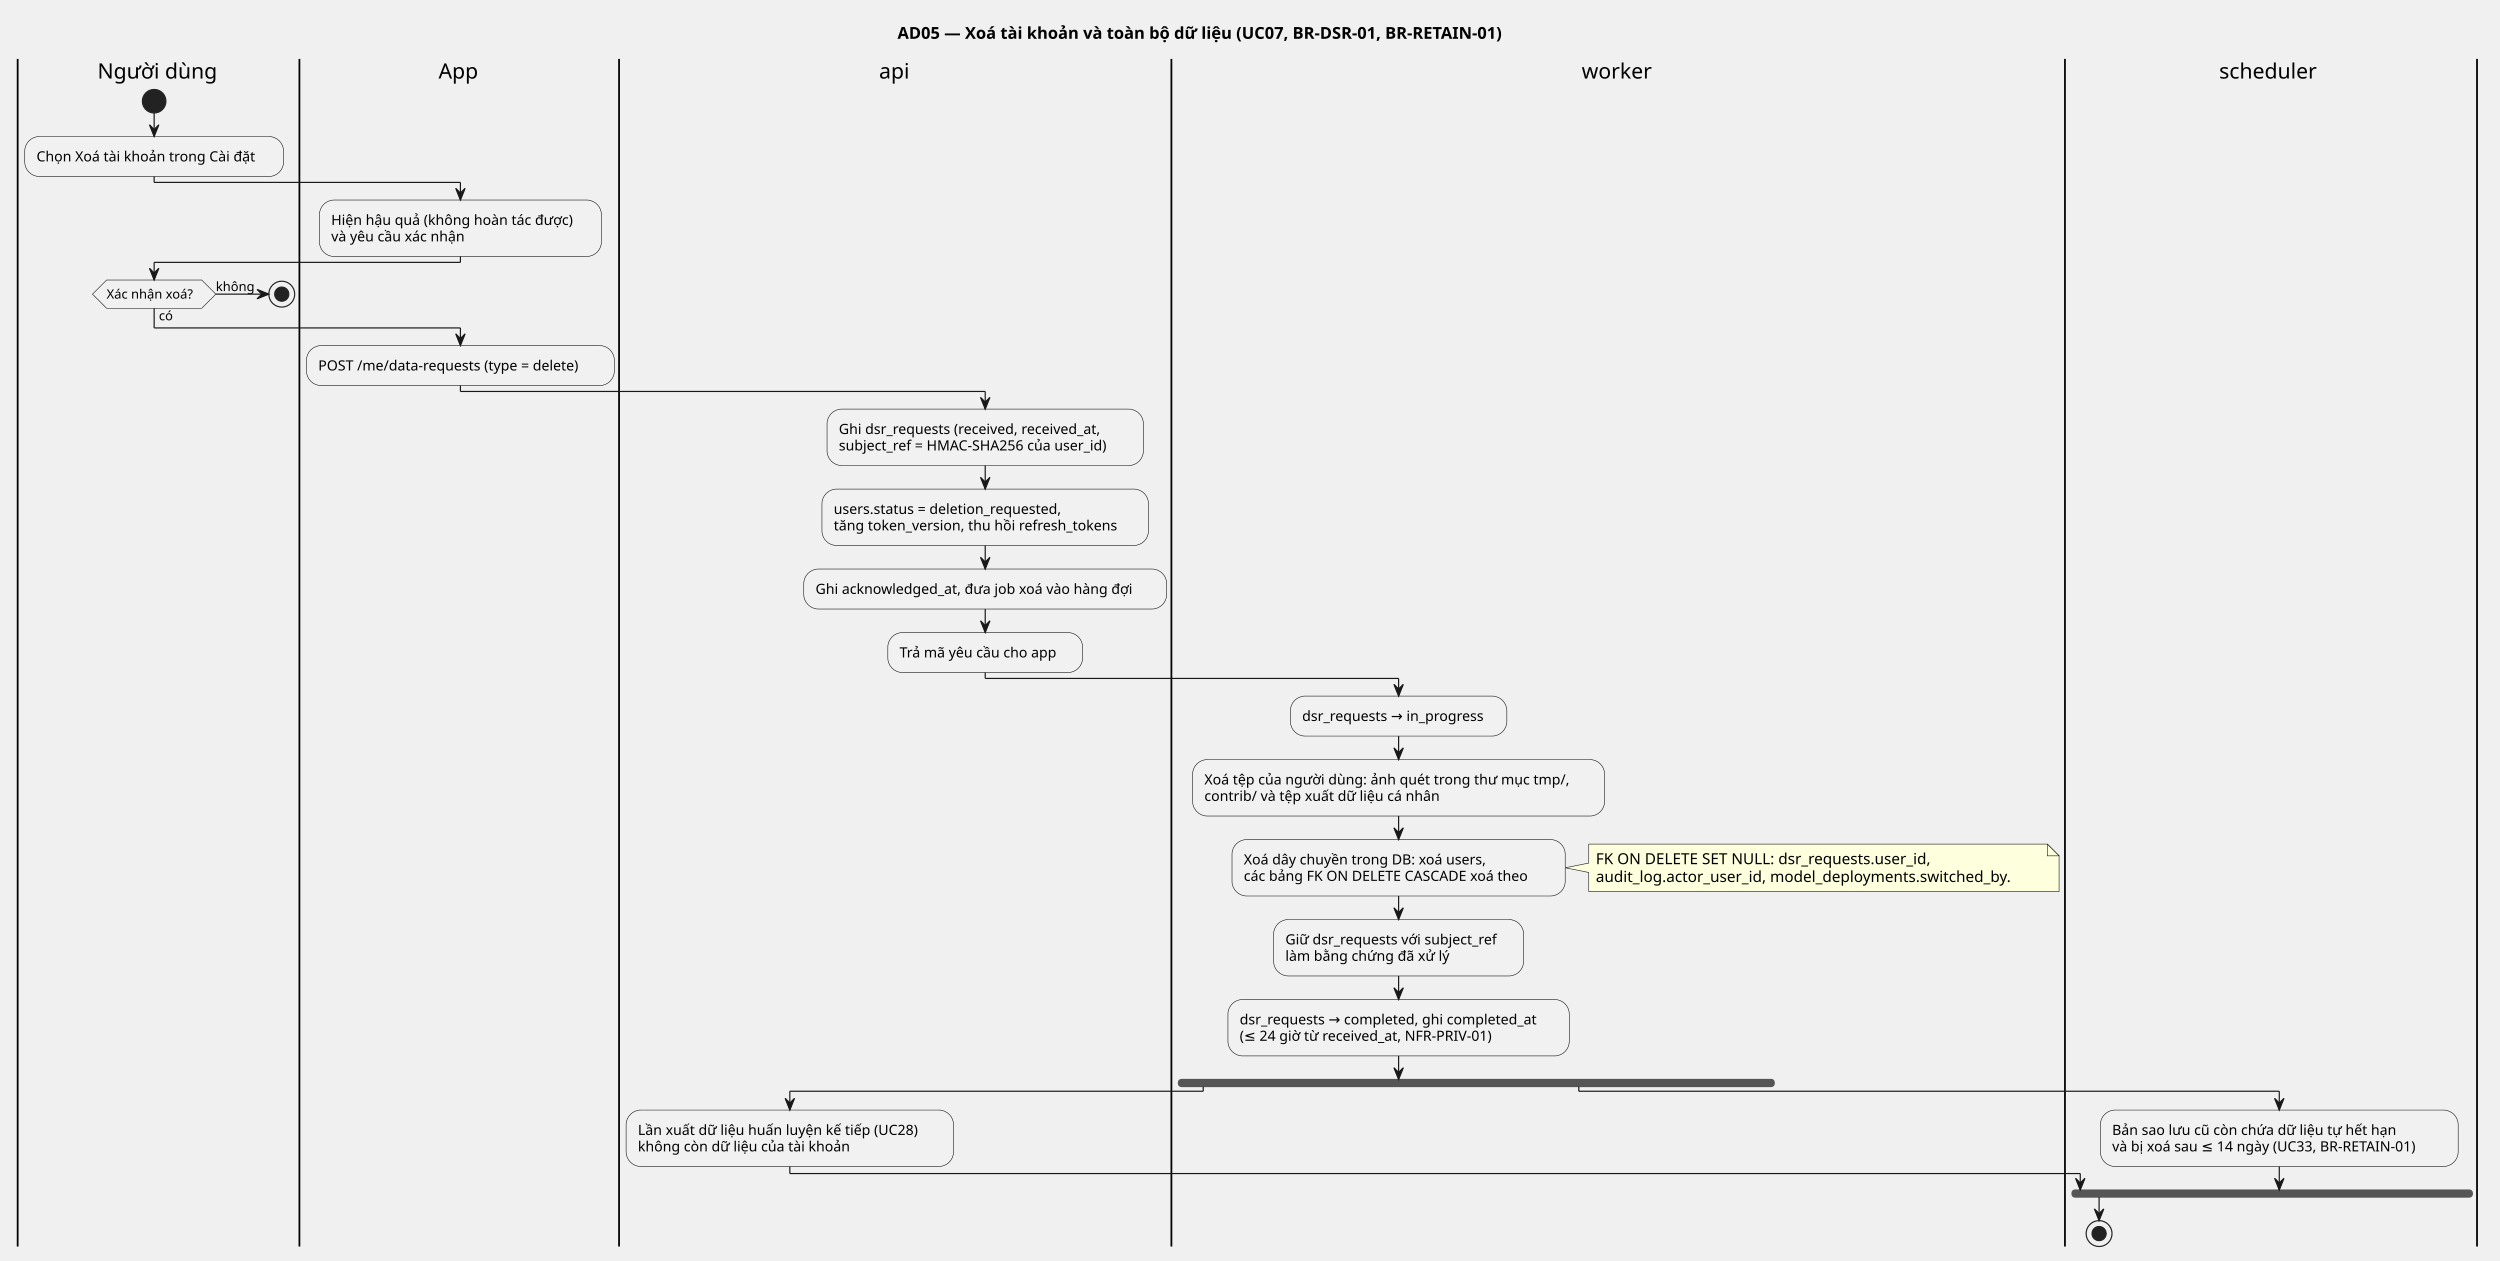
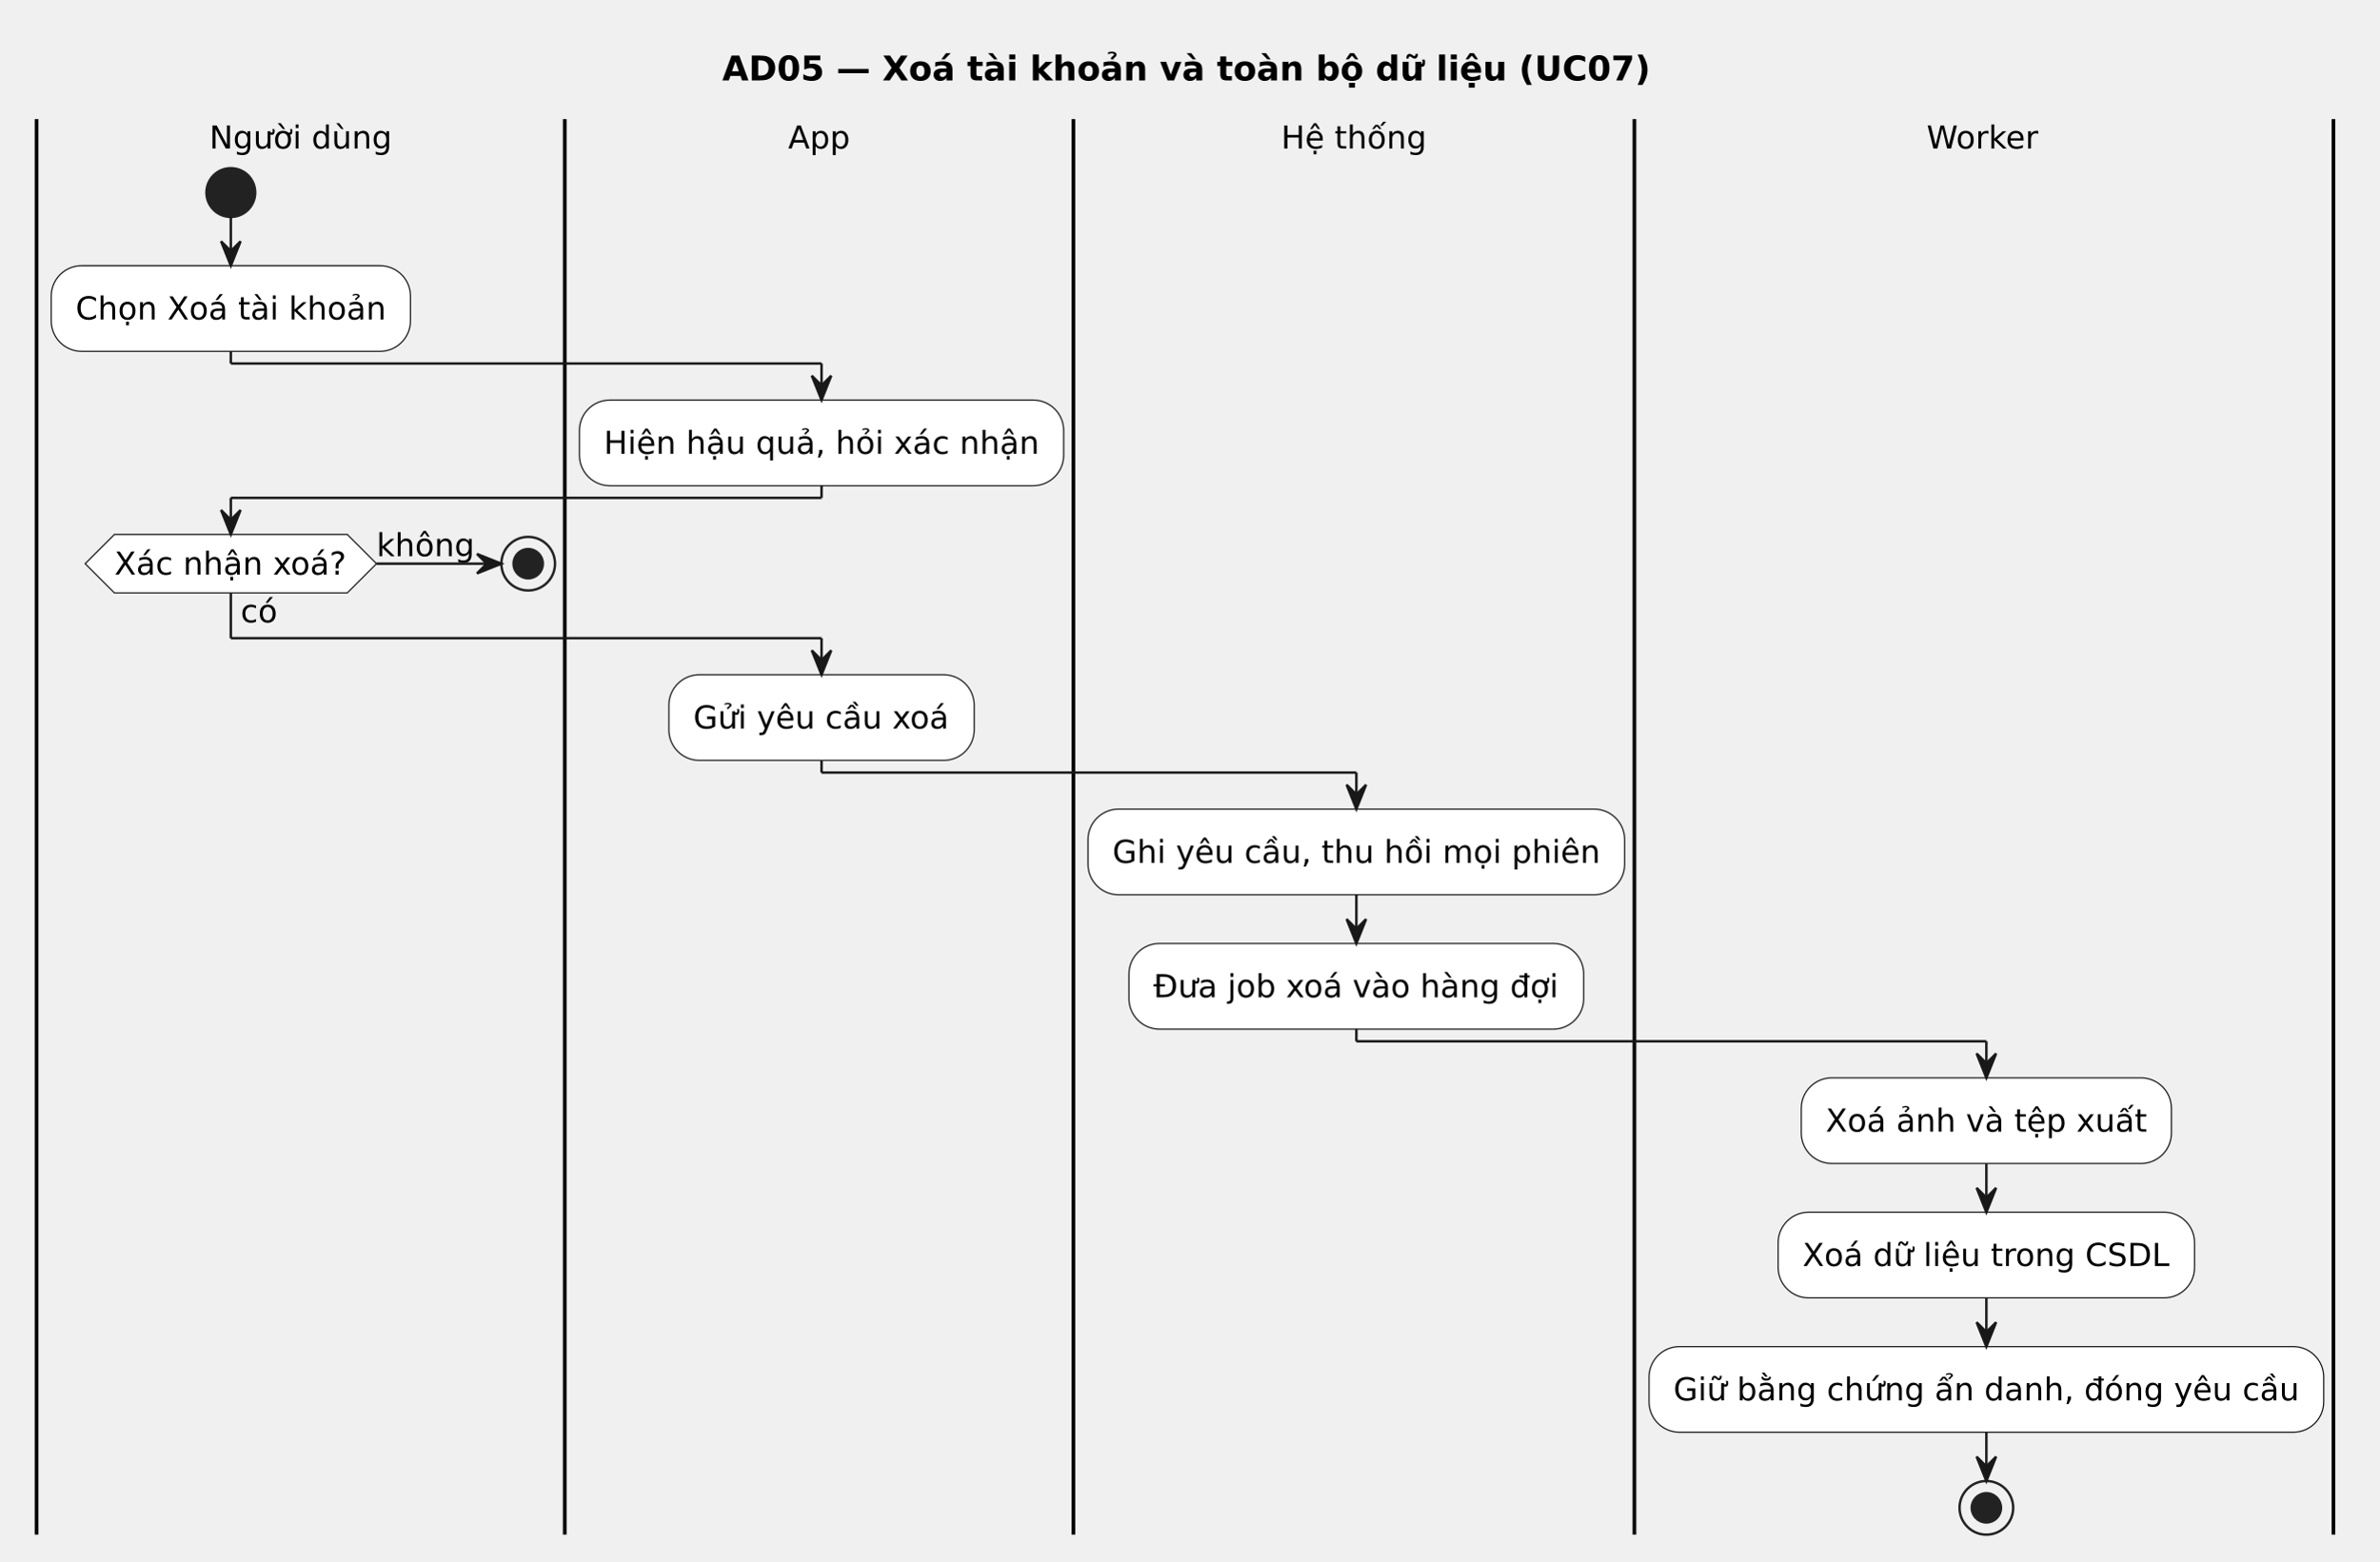
- <svg xmlns="http://www.w3.org/2000/svg" contentStyleType="text/css" height="1071px" preserveAspectRatio="none" style="width:2124px;height:1071px;background:#FFFFFF;" version="1.1" viewBox="0 0 2124 1071" width="2124px" zoomAndPan="magnify">
+ <svg xmlns="http://www.w3.org/2000/svg" contentStyleType="text/css" height="734.479px" preserveAspectRatio="none" style="width:1118px;height:734px;background:#FFFFFF;" version="1.1" viewBox="0 0 1118 734" width="1118.333px" zoomAndPan="magnify">
  <defs />
  <g>
-     <text fill="#000000" font-family="sans-serif" font-size="14" font-weight="bold" lengthAdjust="spacing" textLength="596.326" x="762.505" y="32.995">AD05 — Xoá tài khoản và toàn bộ dữ liệu (UC07, BR-DSR-01, BR-RETAIN-01)</text>
-     <rect fill="none" height="20.953" style="stroke:none;stroke-width:1;" width="2091.337" x="15" y="50.042" />
-     <ellipse cx="130.964" cy="85.995" fill="#222222" rx="10" ry="10" style="stroke:#222222;stroke-width:1;" />
-     <rect fill="#F1F1F1" height="33.969" rx="12.5" ry="12.5" style="stroke:#181818;stroke-width:0.5;" width="219.928" x="21" y="115.995" />
-     <text fill="#000000" font-family="sans-serif" font-size="12" lengthAdjust="spacing" textLength="199.928" x="31" y="137.134">Chọn Xoá tài khoản trong Cài đặt</text>
-     <polygon fill="#F1F1F1" points="90.568,237.901,171.36,237.901,183.36,249.901,171.36,261.901,90.568,261.901,78.568,249.901,90.568,237.901" style="stroke:#181818;stroke-width:0.5;" />
-     <text fill="#000000" font-family="sans-serif" font-size="11" lengthAdjust="spacing" textLength="12.778" x="134.964" y="272.112">có</text>
-     <text fill="#000000" font-family="sans-serif" font-size="11" lengthAdjust="spacing" textLength="80.792" x="90.568" y="253.709">Xác nhận xoá?</text>
-     <text fill="#000000" font-family="sans-serif" font-size="11" lengthAdjust="spacing" textLength="34.026" x="183.36" y="247.307">không</text>
-     <ellipse cx="239.386" cy="249.901" fill="none" rx="11" ry="11" style="stroke:#222222;stroke-width:1;" />
-     <ellipse cx="239.386" cy="249.901" fill="#222222" rx="6" ry="6" style="stroke:#222222;stroke-width:1;" />
-     <line style="stroke:#000000;stroke-width:1.5;" x1="15" x2="15" y1="50.042" y2="1059.049" />
-     <rect fill="#F1F1F1" height="47.938" rx="12.5" ry="12.5" style="stroke:#181818;stroke-width:0.5;" width="239.58" x="271.378" y="169.964" />
-     <text fill="#000000" font-family="sans-serif" font-size="12" lengthAdjust="spacing" textLength="219.58" x="281.378" y="191.102">Hiện hậu quả (không hoàn tác được)</text>
-     <text fill="#000000" font-family="sans-serif" font-size="12" lengthAdjust="spacing" textLength="124.582" x="281.378" y="205.071">và yêu cầu xác nhận</text>
-     <rect fill="#F1F1F1" height="33.969" rx="12.5" ry="12.5" style="stroke:#181818;stroke-width:0.5;" width="261.565" x="260.386" y="293.612" />
-     <text fill="#000000" font-family="sans-serif" font-size="12" lengthAdjust="spacing" textLength="241.565" x="270.386" y="314.75">POST /me/data-requests (type = delete)</text>
-     <line style="stroke:#000000;stroke-width:1.5;" x1="254.386" x2="254.386" y1="50.042" y2="1059.049" />
-     <rect fill="#F1F1F1" height="47.938" rx="12.5" ry="12.5" style="stroke:#181818;stroke-width:0.5;" width="268.76" x="702.663" y="347.581" />
-     <text fill="#000000" font-family="sans-serif" font-size="12" lengthAdjust="spacing" textLength="242.449" x="712.663" y="368.719">Ghi dsr_requests (received, received_at,</text>
-     <text fill="#000000" font-family="sans-serif" font-size="12" lengthAdjust="spacing" textLength="248.76" x="712.663" y="382.688">subject_ref = HMAC-SHA256 của user_id)</text>
-     <rect fill="#F1F1F1" height="47.938" rx="12.5" ry="12.5" style="stroke:#181818;stroke-width:0.5;" width="277.438" x="698.324" y="415.518" />
-     <text fill="#000000" font-family="sans-serif" font-size="12" lengthAdjust="spacing" textLength="210.193" x="708.324" y="436.657">users.status = deletion_requested,</text>
-     <text fill="#000000" font-family="sans-serif" font-size="12" lengthAdjust="spacing" textLength="257.438" x="708.324" y="450.625">tăng token_version, thu hồi refresh_tokens</text>
-     <rect fill="#F1F1F1" height="33.969" rx="12.5" ry="12.5" style="stroke:#181818;stroke-width:0.5;" width="308.363" x="682.861" y="483.456" />
-     <text fill="#000000" font-family="sans-serif" font-size="12" lengthAdjust="spacing" textLength="288.363" x="692.861" y="504.594">Ghi acknowledged_at, đưa job xoá vào hàng đợi</text>
-     <rect fill="#F1F1F1" height="33.969" rx="12.5" ry="12.5" style="stroke:#181818;stroke-width:0.5;" width="165.512" x="754.287" y="537.424" />
-     <text fill="#000000" font-family="sans-serif" font-size="12" lengthAdjust="spacing" textLength="145.512" x="764.287" y="558.563">Trả mã yêu cầu cho app</text>
-     <rect fill="#F1F1F1" height="47.938" rx="12.5" ry="12.5" style="stroke:#181818;stroke-width:0.5;" width="278.17" x="531.95" y="943.112" />
-     <text fill="#000000" font-family="sans-serif" font-size="12" lengthAdjust="spacing" textLength="258.17" x="541.95" y="964.25">Lần xuất dữ liệu huấn luyện kế tiếp (UC28)</text>
-     <text fill="#000000" font-family="sans-serif" font-size="12" lengthAdjust="spacing" textLength="192.234" x="541.95" y="978.219">không còn dữ liệu của tài khoản</text>
-     <line style="stroke:#000000;stroke-width:1.5;" x1="525.95" x2="525.95" y1="50.042" y2="1059.049" />
-     <rect fill="#F1F1F1" height="33.969" rx="12.5" ry="12.5" style="stroke:#181818;stroke-width:0.5;" width="183.887" x="1096.316" y="591.393" />
-     <text fill="#000000" font-family="sans-serif" font-size="12" lengthAdjust="spacing" textLength="163.887" x="1106.316" y="612.532">dsr_requests → in_progress</text>
-     <rect fill="#F1F1F1" height="47.938" rx="12.5" ry="12.5" style="stroke:#181818;stroke-width:0.5;" width="350.07" x="1013.225" y="645.362" />
-     <text fill="#000000" font-family="sans-serif" font-size="12" lengthAdjust="spacing" textLength="330.07" x="1023.225" y="666.5">Xoá tệp của người dùng: ảnh quét trong thư mục tmp/,</text>
-     <text fill="#000000" font-family="sans-serif" font-size="12" lengthAdjust="spacing" textLength="214.805" x="1023.225" y="680.469">contrib/ và tệp xuất dữ liệu cá nhân</text>
-     <path d="M1349.803,717.135 L1349.803,733.268 L1329.803,737.268 L1349.803,741.268 L1349.803,757.401 A0,0 0 0 0 1349.803,757.401 L1749.383,757.401 A0,0 0 0 0 1749.383,757.401 L1749.383,727.135 L1739.383,717.135 L1349.803,717.135 A0,0 0 0 0 1349.803,717.135 " fill="#FEFFDD" style="stroke:#181818;stroke-width:0.5;" />
-     <path d="M1739.383,717.135 L1739.383,727.135 L1749.383,727.135 L1739.383,717.135 " fill="#FEFFDD" style="stroke:#181818;stroke-width:0.5;" />
-     <text fill="#000000" font-family="sans-serif" font-size="13" lengthAdjust="spacing" textLength="307.296" x="1355.803" y="734.202">FK ON DELETE SET NULL: dsr_requests.user_id,</text>
-     <text fill="#000000" font-family="sans-serif" font-size="13" lengthAdjust="spacing" textLength="378.581" x="1355.803" y="749.335">audit_log.actor_user_id, model_deployments.switched_by.</text>
-     <rect fill="#F1F1F1" height="47.938" rx="12.5" ry="12.5" style="stroke:#181818;stroke-width:0.5;" width="283.086" x="1046.717" y="713.299" />
-     <text fill="#000000" font-family="sans-serif" font-size="12" lengthAdjust="spacing" textLength="223.529" x="1056.717" y="734.438">Xoá dây chuyền trong DB: xoá users,</text>
-     <text fill="#000000" font-family="sans-serif" font-size="12" lengthAdjust="spacing" textLength="263.086" x="1056.717" y="748.407">các bảng FK ON DELETE CASCADE xoá theo</text>
-     <rect fill="#F1F1F1" height="47.938" rx="12.5" ry="12.5" style="stroke:#181818;stroke-width:0.5;" width="212.428" x="1082.046" y="781.237" />
-     <text fill="#000000" font-family="sans-serif" font-size="12" lengthAdjust="spacing" textLength="192.428" x="1092.046" y="802.375">Giữ dsr_requests với subject_ref</text>
-     <text fill="#000000" font-family="sans-serif" font-size="12" lengthAdjust="spacing" textLength="148.787" x="1092.046" y="816.344">làm bằng chứng đã xử lý</text>
-     <rect fill="#F1F1F1" height="47.938" rx="12.5" ry="12.5" style="stroke:#181818;stroke-width:0.5;" width="290.012" x="1043.254" y="849.174" />
-     <text fill="#000000" font-family="sans-serif" font-size="12" lengthAdjust="spacing" textLength="270.012" x="1053.254" y="870.313">dsr_requests → completed, ghi completed_at</text>
-     <text fill="#000000" font-family="sans-serif" font-size="12" lengthAdjust="spacing" textLength="233.438" x="1053.254" y="884.282">(≤ 24 giờ từ received_at, NFR-PRIV-01)</text>
-     <rect fill="#555555" height="6" rx="2.5" ry="2.5" style="stroke:#555555;stroke-width:1;" width="506.128" x="1001.225" y="917.112" />
-     <line style="stroke:#000000;stroke-width:1.5;" x1="995.225" x2="995.225" y1="50.042" y2="1059.049" />
-     <rect fill="#F1F1F1" height="47.938" rx="12.5" ry="12.5" style="stroke:#181818;stroke-width:0.5;" width="304.016" x="1784.46" y="943.112" />
-     <text fill="#000000" font-family="sans-serif" font-size="12" lengthAdjust="spacing" textLength="257.185" x="1794.46" y="964.25">Bản sao lưu cũ còn chứa dữ liệu tự hết hạn</text>
-     <text fill="#000000" font-family="sans-serif" font-size="12" lengthAdjust="spacing" textLength="284.016" x="1794.46" y="978.219">và bị xoá sau ≤ 14 ngày (UC33, BR-RETAIN-01)</text>
-     <rect fill="#555555" height="6" rx="2.5" ry="2.5" style="stroke:#555555;stroke-width:1;" width="340.093" x="1760.383" y="1011.049" />
-     <ellipse cx="1783.383" cy="1048.049" fill="none" rx="11" ry="11" style="stroke:#222222;stroke-width:1;" />
-     <ellipse cx="1783.383" cy="1048.049" fill="#222222" rx="6" ry="6" style="stroke:#222222;stroke-width:1;" />
-     <line style="stroke:#000000;stroke-width:1.5;" x1="1754.383" x2="1754.383" y1="50.042" y2="1059.049" />
-     <line style="stroke:#000000;stroke-width:1.5;" x1="2104.476" x2="2104.476" y1="50.042" y2="1059.049" />
-     <line style="stroke:#181818;stroke-width:1;" x1="130.964" x2="130.964" y1="95.995" y2="115.995" />
-     <polygon fill="#181818" points="126.964,105.995,130.964,115.995,134.964,105.995,130.964,109.995" style="stroke:#181818;stroke-width:1;" />
-     <line style="stroke:#181818;stroke-width:1;" x1="130.964" x2="130.964" y1="261.901" y2="278.612" />
-     <line style="stroke:#181818;stroke-width:1;" x1="130.964" x2="391.168" y1="278.612" y2="278.612" />
-     <line style="stroke:#181818;stroke-width:1;" x1="391.168" x2="391.168" y1="278.612" y2="293.612" />
-     <polygon fill="#181818" points="387.168,283.612,391.168,293.612,395.168,283.612,391.168,287.612" style="stroke:#181818;stroke-width:1;" />
-     <line style="stroke:#181818;stroke-width:1;" x1="183.36" x2="228.386" y1="249.901" y2="249.901" />
-     <polygon fill="#181818" points="218.386,245.901,228.386,249.901,218.386,253.901,222.386,249.901" style="stroke:#181818;stroke-width:1;" />
-     <line style="stroke:#181818;stroke-width:1;" x1="837.043" x2="837.043" y1="395.518" y2="415.518" />
-     <polygon fill="#181818" points="833.043,405.518,837.043,415.518,841.043,405.518,837.043,409.518" style="stroke:#181818;stroke-width:1;" />
-     <line style="stroke:#181818;stroke-width:1;" x1="837.043" x2="837.043" y1="463.456" y2="483.456" />
-     <polygon fill="#181818" points="833.043,473.456,837.043,483.456,841.043,473.456,837.043,477.456" style="stroke:#181818;stroke-width:1;" />
-     <line style="stroke:#181818;stroke-width:1;" x1="837.043" x2="837.043" y1="517.424" y2="537.424" />
-     <polygon fill="#181818" points="833.043,527.424,837.043,537.424,841.043,527.424,837.043,531.424" style="stroke:#181818;stroke-width:1;" />
-     <line style="stroke:#181818;stroke-width:1;" x1="1188.26" x2="1188.26" y1="625.362" y2="645.362" />
-     <polygon fill="#181818" points="1184.26,635.362,1188.26,645.362,1192.26,635.362,1188.26,639.362" style="stroke:#181818;stroke-width:1;" />
-     <line style="stroke:#181818;stroke-width:1;" x1="1188.26" x2="1188.26" y1="693.299" y2="713.299" />
-     <polygon fill="#181818" points="1184.26,703.299,1188.26,713.299,1192.26,703.299,1188.26,707.299" style="stroke:#181818;stroke-width:1;" />
-     <line style="stroke:#181818;stroke-width:1;" x1="1188.26" x2="1188.26" y1="761.237" y2="781.237" />
-     <polygon fill="#181818" points="1184.26,771.237,1188.26,781.237,1192.26,771.237,1188.26,775.237" style="stroke:#181818;stroke-width:1;" />
-     <line style="stroke:#181818;stroke-width:1;" x1="1188.26" x2="1188.26" y1="829.174" y2="849.174" />
-     <polygon fill="#181818" points="1184.26,839.174,1188.26,849.174,1192.26,839.174,1188.26,843.174" style="stroke:#181818;stroke-width:1;" />
-     <line style="stroke:#181818;stroke-width:1;" x1="1188.26" x2="1188.26" y1="897.112" y2="917.112" />
-     <polygon fill="#181818" points="1184.26,907.112,1188.26,917.112,1192.26,907.112,1188.26,911.112" style="stroke:#181818;stroke-width:1;" />
-     <line style="stroke:#181818;stroke-width:1;" x1="1936.468" x2="1936.468" y1="991.049" y2="1011.049" />
-     <polygon fill="#181818" points="1932.468,1001.049,1936.468,1011.049,1940.468,1001.049,1936.468,1005.049" style="stroke:#181818;stroke-width:1;" />
-     <line style="stroke:#181818;stroke-width:1;" x1="1783.383" x2="1783.383" y1="1017.049" y2="1037.049" />
-     <polygon fill="#181818" points="1779.383,1027.049,1783.383,1037.049,1787.383,1027.049,1783.383,1031.049" style="stroke:#181818;stroke-width:1;" />
-     <line style="stroke:#181818;stroke-width:1;" x1="130.964" x2="130.964" y1="149.964" y2="154.964" />
-     <line style="stroke:#181818;stroke-width:1;" x1="130.964" x2="391.168" y1="154.964" y2="154.964" />
-     <line style="stroke:#181818;stroke-width:1;" x1="391.168" x2="391.168" y1="154.964" y2="169.964" />
-     <polygon fill="#181818" points="387.168,159.964,391.168,169.964,395.168,159.964,391.168,163.964" style="stroke:#181818;stroke-width:1;" />
-     <line style="stroke:#181818;stroke-width:1;" x1="391.168" x2="391.168" y1="217.901" y2="222.901" />
-     <line style="stroke:#181818;stroke-width:1;" x1="391.168" x2="130.964" y1="222.901" y2="222.901" />
-     <line style="stroke:#181818;stroke-width:1;" x1="130.964" x2="130.964" y1="222.901" y2="237.901" />
-     <polygon fill="#181818" points="126.964,227.901,130.964,237.901,134.964,227.901,130.964,231.901" style="stroke:#181818;stroke-width:1;" />
-     <line style="stroke:#181818;stroke-width:1;" x1="391.168" x2="391.168" y1="327.581" y2="332.581" />
-     <line style="stroke:#181818;stroke-width:1;" x1="391.168" x2="837.043" y1="332.581" y2="332.581" />
-     <line style="stroke:#181818;stroke-width:1;" x1="837.043" x2="837.043" y1="332.581" y2="347.581" />
-     <polygon fill="#181818" points="833.043,337.581,837.043,347.581,841.043,337.581,837.043,341.581" style="stroke:#181818;stroke-width:1;" />
-     <line style="stroke:#181818;stroke-width:1;" x1="837.043" x2="837.043" y1="571.393" y2="576.393" />
-     <line style="stroke:#181818;stroke-width:1;" x1="837.043" x2="1188.26" y1="576.393" y2="576.393" />
-     <line style="stroke:#181818;stroke-width:1;" x1="1188.26" x2="1188.26" y1="576.393" y2="591.393" />
-     <polygon fill="#181818" points="1184.26,581.393,1188.26,591.393,1192.26,581.393,1188.26,585.393" style="stroke:#181818;stroke-width:1;" />
-     <line style="stroke:#181818;stroke-width:1;" x1="1022.252" x2="1022.252" y1="923.112" y2="927.112" />
-     <line style="stroke:#181818;stroke-width:1;" x1="1022.252" x2="671.035" y1="927.112" y2="927.112" />
-     <line style="stroke:#181818;stroke-width:1;" x1="671.035" x2="671.035" y1="927.112" y2="943.112" />
-     <polygon fill="#181818" points="667.035,933.112,671.035,943.112,675.035,933.112,671.035,937.112" style="stroke:#181818;stroke-width:1;" />
-     <line style="stroke:#181818;stroke-width:1;" x1="1341.345" x2="1341.345" y1="923.112" y2="927.112" />
-     <line style="stroke:#181818;stroke-width:1;" x1="1341.345" x2="1936.468" y1="927.112" y2="927.112" />
-     <line style="stroke:#181818;stroke-width:1;" x1="1936.468" x2="1936.468" y1="927.112" y2="943.112" />
-     <polygon fill="#181818" points="1932.468,933.112,1936.468,943.112,1940.468,933.112,1936.468,937.112" style="stroke:#181818;stroke-width:1;" />
-     <line style="stroke:#181818;stroke-width:1;" x1="671.035" x2="671.035" y1="991.049" y2="997.049" />
-     <line style="stroke:#181818;stroke-width:1;" x1="671.035" x2="1767.383" y1="997.049" y2="997.049" />
-     <line style="stroke:#181818;stroke-width:1;" x1="1767.383" x2="1767.383" y1="997.049" y2="1011.049" />
-     <polygon fill="#181818" points="1763.383,1001.049,1767.383,1011.049,1771.383,1001.049,1767.383,1005.049" style="stroke:#181818;stroke-width:1;" />
-     <text fill="#000000" font-family="sans-serif" font-size="18" lengthAdjust="spacing" textLength="103.702" x="82.842" y="66.75">Người dùng</text>
-     <text fill="#000000" font-family="sans-serif" font-size="18" lengthAdjust="spacing" textLength="35.165" x="372.585" y="66.75">App</text>
-     <text fill="#000000" font-family="sans-serif" font-size="18" lengthAdjust="spacing" textLength="27.457" x="746.859" y="66.75">api</text>
-     <text fill="#000000" font-family="sans-serif" font-size="18" lengthAdjust="spacing" textLength="62.033" x="1343.787" y="66.75">worker</text>
-     <text fill="#000000" font-family="sans-serif" font-size="18" lengthAdjust="spacing" textLength="88.066" x="1885.397" y="66.75">scheduler</text>
+     <text fill="#000000" font-family="DejaVu Sans" font-size="16.042" font-weight="bold" lengthAdjust="spacing" textLength="436.211" x="339.388" y="37.807">AD05 — Xoá tài khoản và toàn bộ dữ liệu (UC07)</text>
+     <rect fill="none" height="17.34" style="stroke:none;stroke-width:1.146;" width="1080.613" x="17.188" y="55.989" />
+     <ellipse cx="108.473" cy="90.516" fill="#222222" rx="11.458" ry="11.458" style="stroke:#222222;stroke-width:1.146;" />
+     <rect fill="#FFFFFF" height="40.256" rx="14.323" ry="14.323" style="stroke:#181818;stroke-width:0.573;" width="168.82" x="24.062" y="124.891" />
+     <text fill="#000000" font-family="DejaVu Sans" font-size="14.896" lengthAdjust="spacing" textLength="145.904" x="35.521" y="150.176">Chọn Xoá tài khoản</text>
+     <polygon fill="#FFFFFF" points="53.77,251.237,163.175,251.237,176.925,264.987,163.175,278.737,53.77,278.737,40.02,264.987,53.77,251.237" style="stroke:#181818;stroke-width:0.573;" />
+     <text fill="#000000" font-family="DejaVu Sans" font-size="14.896" lengthAdjust="spacing" textLength="17.303" x="113.056" y="292.563">có</text>
+     <text fill="#000000" font-family="DejaVu Sans" font-size="14.896" lengthAdjust="spacing" textLength="109.406" x="53.77" y="270.144">Xác nhận xoá?</text>
+     <text fill="#000000" font-family="DejaVu Sans" font-size="14.896" lengthAdjust="spacing" textLength="46.077" x="176.925" y="261.474">không</text>
+     <ellipse cx="248.211" cy="264.987" fill="none" rx="12.604" ry="12.604" style="stroke:#222222;stroke-width:1.146;" />
+     <ellipse cx="248.211" cy="264.987" fill="#222222" rx="6.875" ry="6.875" style="stroke:#222222;stroke-width:1.146;" />
+     <line style="stroke:#000000;stroke-width:1.719;" x1="17.188" x2="17.188" y1="55.989" y2="721.445" />
+     <rect fill="#FFFFFF" height="40.256" rx="14.323" ry="14.323" style="stroke:#181818;stroke-width:0.573;" width="227.582" x="272.273" y="188.064" />
+     <text fill="#000000" font-family="DejaVu Sans" font-size="14.896" lengthAdjust="spacing" textLength="204.665" x="283.731" y="213.349">Hiện hậu quả, hỏi xác nhận</text>
+     <rect fill="#FFFFFF" height="40.256" rx="14.323" ry="14.323" style="stroke:#181818;stroke-width:0.573;" width="143.48" x="314.324" y="317.199" />
+     <text fill="#000000" font-family="DejaVu Sans" font-size="14.896" lengthAdjust="spacing" textLength="120.563" x="325.782" y="342.484">Gửi yêu cầu xoá</text>
+     <line style="stroke:#000000;stroke-width:1.719;" x1="265.398" x2="265.398" y1="55.989" y2="721.445" />
+     <rect fill="#FFFFFF" height="40.256" rx="14.323" ry="14.323" style="stroke:#181818;stroke-width:0.573;" width="252.18" x="511.313" y="380.372" />
+     <text fill="#000000" font-family="DejaVu Sans" font-size="14.896" lengthAdjust="spacing" textLength="229.263" x="522.771" y="405.657">Ghi yêu cầu, thu hồi mọi phiên</text>
+     <rect fill="#FFFFFF" height="40.256" rx="14.323" ry="14.323" style="stroke:#181818;stroke-width:0.573;" width="213.697" x="530.555" y="443.545" />
+     <text fill="#000000" font-family="DejaVu Sans" font-size="14.896" lengthAdjust="spacing" textLength="190.78" x="542.013" y="468.83">Đưa job xoá vào hàng đợi</text>
+     <line style="stroke:#000000;stroke-width:1.719;" x1="504.438" x2="504.438" y1="55.989" y2="721.445" />
+     <rect fill="#FFFFFF" height="40.256" rx="14.323" ry="14.323" style="stroke:#181818;stroke-width:0.573;" width="173.941" x="846.503" y="506.718" />
+     <text fill="#000000" font-family="DejaVu Sans" font-size="14.896" lengthAdjust="spacing" textLength="151.024" x="857.962" y="532.003">Xoá ảnh và tệp xuất</text>
+     <rect fill="#FFFFFF" height="40.256" rx="14.323" ry="14.323" style="stroke:#181818;stroke-width:0.573;" width="195.681" x="835.633" y="569.891" />
+     <text fill="#000000" font-family="DejaVu Sans" font-size="14.896" lengthAdjust="spacing" textLength="172.764" x="847.091" y="595.176">Xoá dữ liệu trong CSDL</text>
+     <rect fill="#FFFFFF" height="40.256" rx="14.323" ry="14.323" style="stroke:#181818;stroke-width:0.573;" width="317.044" x="774.952" y="633.064" />
+     <text fill="#000000" font-family="DejaVu Sans" font-size="14.896" lengthAdjust="spacing" textLength="294.127" x="786.41" y="658.349">Giữ bằng chứng ẩn danh, đóng yêu cầu</text>
+     <ellipse cx="933.473" cy="708.841" fill="none" rx="12.604" ry="12.604" style="stroke:#222222;stroke-width:1.146;" />
+     <ellipse cx="933.473" cy="708.841" fill="#222222" rx="6.875" ry="6.875" style="stroke:#222222;stroke-width:1.146;" />
+     <line style="stroke:#000000;stroke-width:1.719;" x1="768.077" x2="768.077" y1="55.989" y2="721.445" />
+     <line style="stroke:#000000;stroke-width:1.719;" x1="1096.579" x2="1096.579" y1="55.989" y2="721.445" />
+     <line style="stroke:#181818;stroke-width:1.146;" x1="108.473" x2="108.473" y1="101.974" y2="124.891" />
+     <polygon fill="#181818" points="103.889,113.433,108.473,124.891,113.056,113.433,108.473,118.016" style="stroke:#181818;stroke-width:1.146;" />
+     <line style="stroke:#181818;stroke-width:1.146;" x1="108.473" x2="108.473" y1="278.737" y2="300.011" />
+     <line style="stroke:#181818;stroke-width:1.146;" x1="108.473" x2="386.064" y1="300.011" y2="300.011" />
+     <line style="stroke:#181818;stroke-width:1.146;" x1="386.064" x2="386.064" y1="300.011" y2="317.199" />
+     <polygon fill="#181818" points="381.481,305.741,386.064,317.199,390.647,305.741,386.064,310.324" style="stroke:#181818;stroke-width:1.146;" />
+     <line style="stroke:#181818;stroke-width:1.146;" x1="176.925" x2="235.606" y1="264.987" y2="264.987" />
+     <polygon fill="#181818" points="224.148,260.404,235.606,264.987,224.148,269.57,228.731,264.987" style="stroke:#181818;stroke-width:1.146;" />
+     <line style="stroke:#181818;stroke-width:1.146;" x1="637.403" x2="637.403" y1="420.628" y2="443.545" />
+     <polygon fill="#181818" points="632.82,432.087,637.403,443.545,641.986,432.087,637.403,436.67" style="stroke:#181818;stroke-width:1.146;" />
+     <line style="stroke:#181818;stroke-width:1.146;" x1="933.473" x2="933.473" y1="546.974" y2="569.891" />
+     <polygon fill="#181818" points="928.89,558.433,933.473,569.891,938.057,558.433,933.473,563.016" style="stroke:#181818;stroke-width:1.146;" />
+     <line style="stroke:#181818;stroke-width:1.146;" x1="933.473" x2="933.473" y1="610.147" y2="633.064" />
+     <polygon fill="#181818" points="928.89,621.606,933.473,633.064,938.057,621.606,933.473,626.189" style="stroke:#181818;stroke-width:1.146;" />
+     <line style="stroke:#181818;stroke-width:1.146;" x1="933.473" x2="933.473" y1="673.32" y2="696.237" />
+     <polygon fill="#181818" points="928.89,684.779,933.473,696.237,938.057,684.779,933.473,689.362" style="stroke:#181818;stroke-width:1.146;" />
+     <line style="stroke:#181818;stroke-width:1.146;" x1="108.473" x2="108.473" y1="165.147" y2="170.876" />
+     <line style="stroke:#181818;stroke-width:1.146;" x1="108.473" x2="386.064" y1="170.876" y2="170.876" />
+     <line style="stroke:#181818;stroke-width:1.146;" x1="386.064" x2="386.064" y1="170.876" y2="188.064" />
+     <polygon fill="#181818" points="381.481,176.606,386.064,188.064,390.647,176.606,386.064,181.189" style="stroke:#181818;stroke-width:1.146;" />
+     <line style="stroke:#181818;stroke-width:1.146;" x1="386.064" x2="386.064" y1="228.32" y2="234.049" />
+     <line style="stroke:#181818;stroke-width:1.146;" x1="386.064" x2="108.473" y1="234.049" y2="234.049" />
+     <line style="stroke:#181818;stroke-width:1.146;" x1="108.473" x2="108.473" y1="234.049" y2="251.237" />
+     <polygon fill="#181818" points="103.889,239.779,108.473,251.237,113.056,239.779,108.473,244.362" style="stroke:#181818;stroke-width:1.146;" />
+     <line style="stroke:#181818;stroke-width:1.146;" x1="386.064" x2="386.064" y1="357.455" y2="363.184" />
+     <line style="stroke:#181818;stroke-width:1.146;" x1="386.064" x2="637.403" y1="363.184" y2="363.184" />
+     <line style="stroke:#181818;stroke-width:1.146;" x1="637.403" x2="637.403" y1="363.184" y2="380.372" />
+     <polygon fill="#181818" points="632.82,368.914,637.403,380.372,641.986,368.914,637.403,373.497" style="stroke:#181818;stroke-width:1.146;" />
+     <line style="stroke:#181818;stroke-width:1.146;" x1="637.403" x2="637.403" y1="483.801" y2="489.53" />
+     <line style="stroke:#181818;stroke-width:1.146;" x1="637.403" x2="933.473" y1="489.53" y2="489.53" />
+     <line style="stroke:#181818;stroke-width:1.146;" x1="933.473" x2="933.473" y1="489.53" y2="506.718" />
+     <polygon fill="#181818" points="928.89,495.26,933.473,506.718,938.057,495.26,933.473,499.843" style="stroke:#181818;stroke-width:1.146;" />
+     <text fill="#000000" font-family="DejaVu Sans" font-size="14.896" lengthAdjust="spacing" textLength="85.818" x="98.384" y="69.815">Người dùng</text>
+     <text fill="#000000" font-family="DejaVu Sans" font-size="14.896" lengthAdjust="spacing" textLength="29.101" x="370.368" y="69.815">App</text>
+     <text fill="#000000" font-family="DejaVu Sans" font-size="14.896" lengthAdjust="spacing" textLength="68.391" x="602.062" y="69.815">Hệ thống</text>
+     <text fill="#000000" font-family="DejaVu Sans" font-size="14.896" lengthAdjust="spacing" textLength="53.881" x="905.387" y="69.815">Worker</text>
  </g>
</svg>
